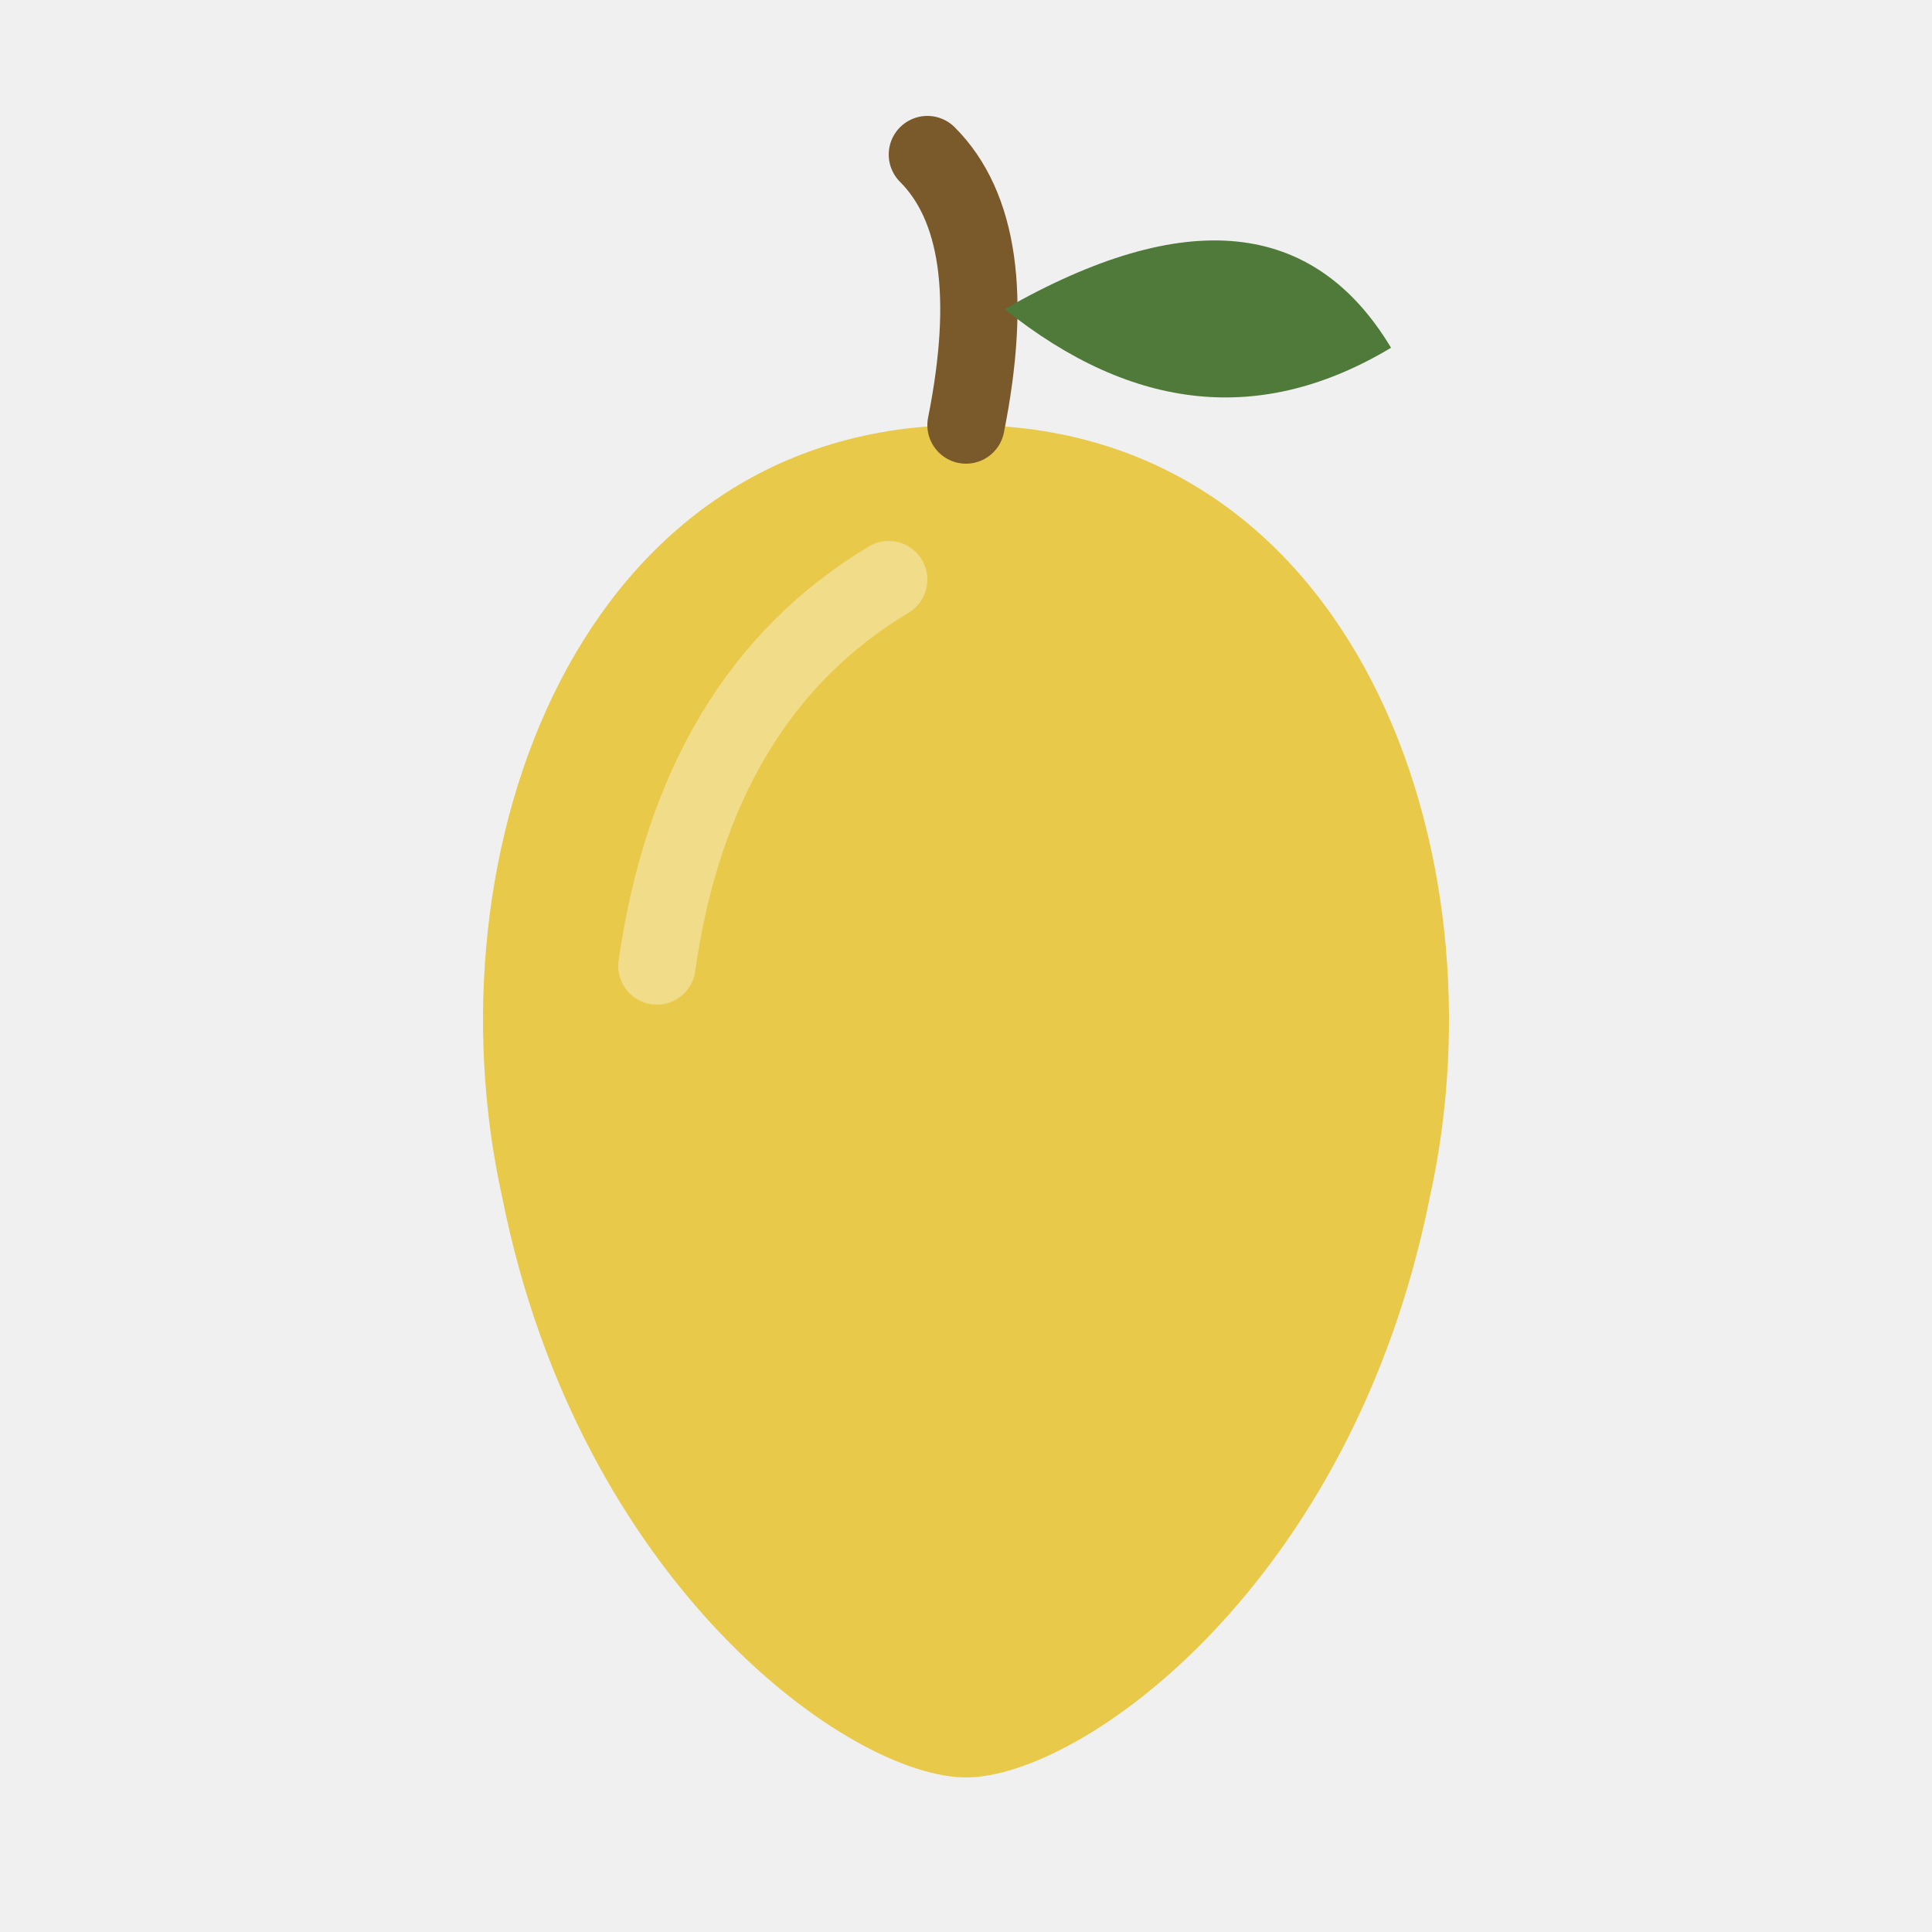
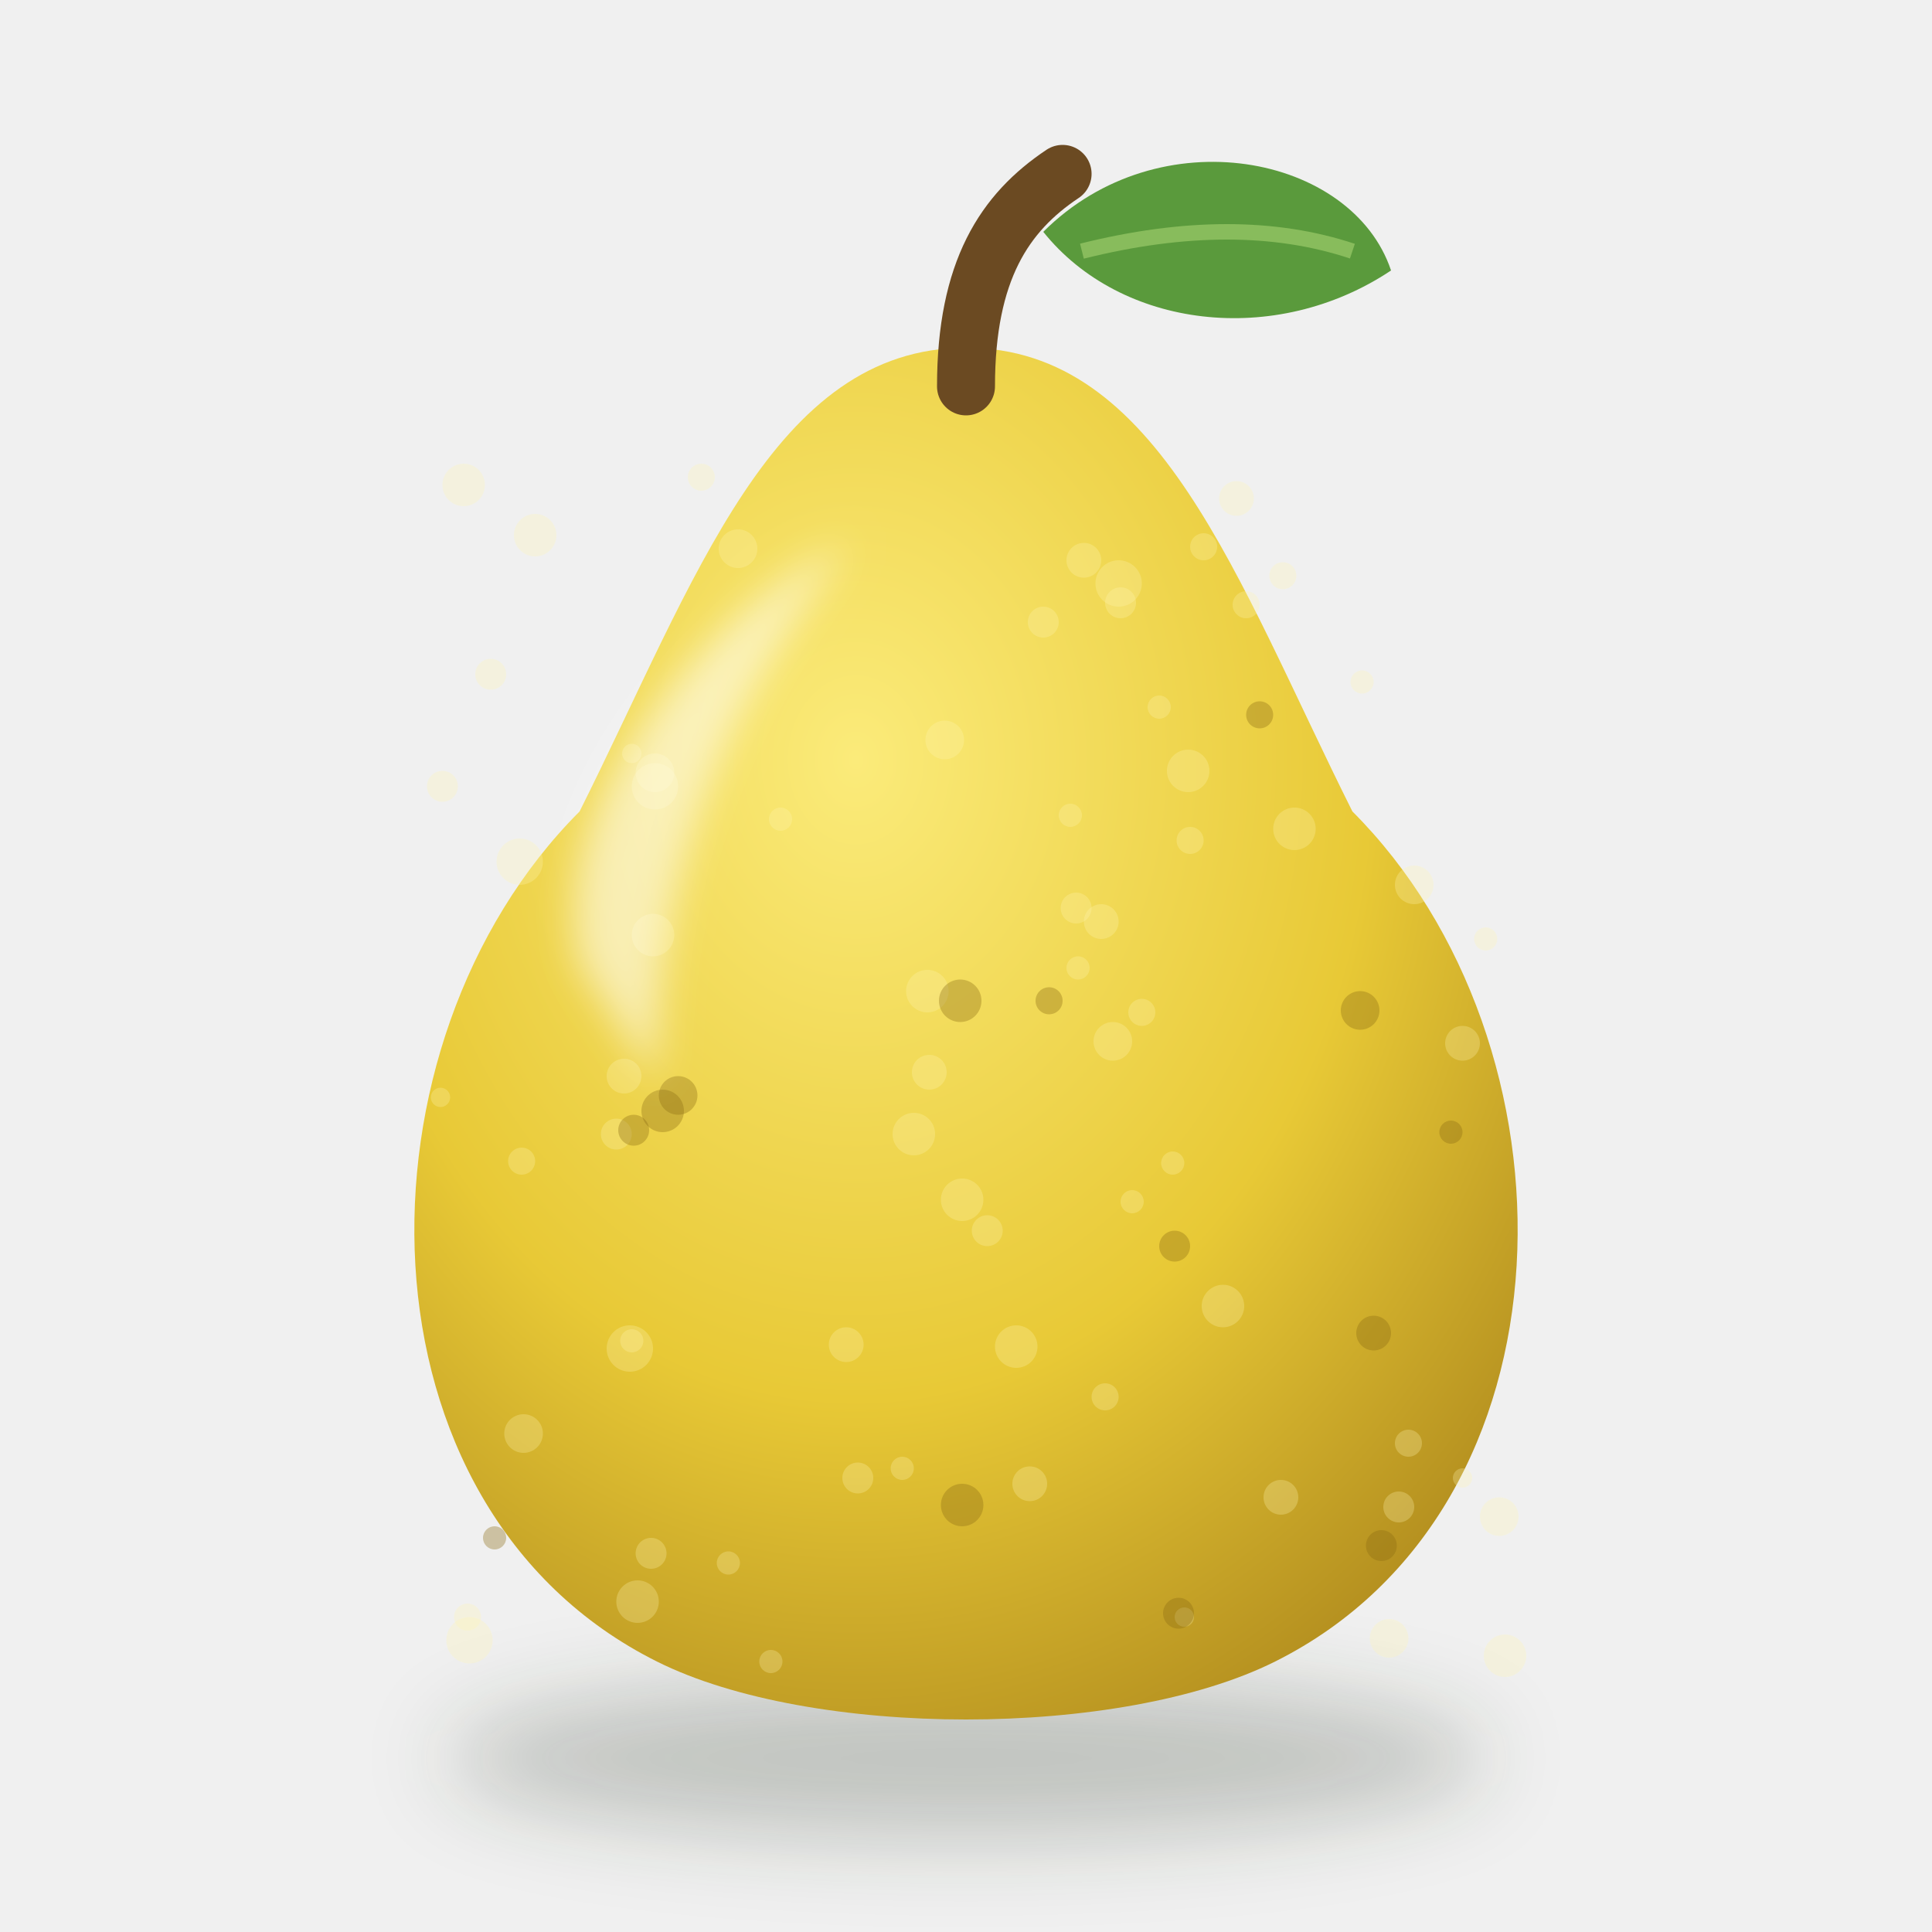
<svg xmlns="http://www.w3.org/2000/svg" viewBox="0 0 100 100">
-   <path d="M50 22 C 30 22, 22 44, 26 62 C 30 82, 44 92, 50 92 C 56 92, 70 82, 74 62 C 78 44, 70 22, 50 22 Z" fill="#e9c94a" />
-   <path d="M50 22 q 2 -10 -2 -14" stroke="#7a5a2a" stroke-width="4" stroke-linecap="round" fill="none" />
-   <path d="M52 16 q 14 -8 20 2 q -10 6 -20 -2" fill="#4f7a3a" />
-   <path d="M34 50 q 2 -14 12 -20" stroke="#fff" stroke-opacity=".35" stroke-width="4" fill="none" stroke-linecap="round" />
+   <defs>
+     <filter id="b2" x="-30%" y="-60%" width="160%" height="220%">
+       <feGaussianBlur stdDeviation="2.2" />
+     </filter>
+     <filter id="b1" x="-30%" y="-30%" width="160%" height="160%">
+       <feGaussianBlur stdDeviation="1" />
+     </filter>
+     <radialGradient id="ay" cx="0.4" cy="0.3" r="0.85">
+       <stop offset="0" stop-color="#fbeb7a" />
+       <stop offset="0.55" stop-color="#e8c936" />
+       <stop offset="1" stop-color="#a8821a" />
+     </radialGradient>
+   </defs>
+   <ellipse cx="50" cy="91" rx="27" ry="4.2" fill="#1b2a14" opacity="0.22" filter="url(#b2)" />
+   <path d="M50 18 C60 18 64 30 70 42 C82 54 82 78 66 86 C58 90 42 90 34 86 C18 78 18 54 30 42 C36 30 40 18 50 18Z" fill="url(#ay)" />
+   <circle cx="47.3" cy="58.7" r="1.1" fill="#fff6b0" opacity=".28" />
+   <circle cx="48.1" cy="55.5" r="0.9" fill="#fff6b0" opacity=".28" />
+   <circle cx="32.3" cy="55.7" r="0.9" fill="#fff6b0" opacity=".28" />
+   <circle cx="66.4" cy="29.8" r="0.7" fill="#fff6b0" opacity=".28" />
+   <circle cx="27.1" cy="74.2" r="1" fill="#fff6b0" opacity=".28" />
+   <circle cx="24.3" cy="84.9" r="1.2" fill="#fff6b0" opacity=".28" />
+   <circle cx="58.6" cy="62.2" r="0.6" fill="#fff6b0" opacity=".28" />
+   <circle cx="22.8" cy="56.8" r="0.5" fill="#fff6b0" opacity=".28" />
+   <circle cx="32.7" cy="39" r="0.5" fill="#fff6b0" opacity=".28" />
+   <circle cx="48" cy="51.3" r="1.1" fill="#fff6b0" opacity=".28" />
+   <circle cx="51.1" cy="63.7" r="0.8" fill="#fff6b0" opacity=".28" />
+   <circle cx="59.1" cy="52.4" r="0.7" fill="#fff6b0" opacity=".28" />
+   <circle cx="77.9" cy="85.7" r="1.1" fill="#fff6b0" opacity=".28" />
+   <circle cx="61.6" cy="43.5" r="0.7" fill="#fff6b0" opacity=".28" />
+   <circle cx="38.2" cy="28.4" r="1" fill="#fff6b0" opacity=".28" />
+   <circle cx="44.4" cy="76.5" r="0.8" fill="#fff6b0" opacity=".28" />
+   <circle cx="75.7" cy="76.5" r="0.5" fill="#fff6b0" opacity=".28" />
+   <circle cx="33.7" cy="80.4" r="0.8" fill="#fff6b0" opacity=".28" />
+   <circle cx="76.9" cy="48.6" r="0.6" fill="#fff6b0" opacity=".28" />
+   <circle cx="57.2" cy="72.3" r="0.7" fill="#fff6b0" opacity=".28" />
+   <circle cx="26.9" cy="44.6" r="1.2" fill="#fff6b0" opacity=".28" />
+   <circle cx="64.5" cy="31.3" r="0.7" fill="#fff6b0" opacity=".28" />
+   <circle cx="27.7" cy="27.7" r="1.1" fill="#fff6b0" opacity=".28" />
+   <circle cx="31.9" cy="58.7" r="0.8" fill="#fff6b0" opacity=".28" />
+   <circle cx="32.7" cy="69.4" r="0.6" fill="#fff6b0" opacity=".28" />
+   <circle cx="58" cy="31.2" r="0.8" fill="#fff6b0" opacity=".28" />
+   <circle cx="33.9" cy="40.7" r="1.2" fill="#fff6b0" opacity=".28" />
+   <circle cx="67" cy="42.9" r="1.1" fill="#fff6b0" opacity=".28" />
+   <circle cx="33.8" cy="48.4" r="1.1" fill="#fff6b0" opacity=".28" />
+   <circle cx="57.9" cy="30.2" r="1.2" fill="#fff6b0" opacity=".28" />
+   <circle cx="33.9" cy="40" r="1" fill="#fff6b0" opacity=".28" />
+   <circle cx="40.4" cy="42.4" r="0.6" fill="#fff6b0" opacity=".28" />
+   <circle cx="27" cy="60.1" r="0.7" fill="#fff6b0" opacity=".28" />
+   <circle cx="55.7" cy="47" r="0.8" fill="#fff6b0" opacity=".28" />
+   <circle cx="75.7" cy="54" r="0.9" fill="#fff6b0" opacity=".28" />
+   <circle cx="70.5" cy="35.3" r="0.6" fill="#fff6b0" opacity=".28" />
+   <circle cx="72.9" cy="74.7" r="0.7" fill="#fff6b0" opacity=".28" />
+   <circle cx="32.6" cy="69.8" r="1.2" fill="#fff6b0" opacity=".28" />
+   <circle cx="33" cy="82.9" r="1.1" fill="#fff6b0" opacity=".28" />
+   <circle cx="55.8" cy="50.1" r="0.6" fill="#fff6b0" opacity=".28" />
+   <circle cx="24.2" cy="83.7" r="0.7" fill="#fff6b0" opacity=".28" />
+   <circle cx="61.5" cy="39.9" r="1.1" fill="#fff6b0" opacity=".28" />
+   <circle cx="55.4" cy="42.2" r="0.6" fill="#fff6b0" opacity=".28" />
+   <circle cx="62.3" cy="28.3" r="0.7" fill="#fff6b0" opacity=".28" />
+   <circle cx="53.3" cy="76.8" r="0.9" fill="#fff6b0" opacity=".28" />
+   <circle cx="37.7" cy="80.9" r="0.6" fill="#fff6b0" opacity=".28" />
+   <circle cx="22.9" cy="40.7" r="0.8" fill="#fff6b0" opacity=".28" />
+   <circle cx="25.4" cy="34.9" r="0.8" fill="#fff6b0" opacity=".28" />
+   <circle cx="54" cy="32.2" r="0.8" fill="#fff6b0" opacity=".28" />
+   <circle cx="71.9" cy="84.8" r="1" fill="#fff6b0" opacity=".28" />
+   <circle cx="60.7" cy="60.2" r="0.6" fill="#fff6b0" opacity=".28" />
+   <circle cx="24" cy="25.1" r="1.1" fill="#fff6b0" opacity=".28" />
+   <circle cx="61.3" cy="83.7" r="0.5" fill="#fff6b0" opacity=".28" />
+   <circle cx="57.6" cy="53.9" r="1" fill="#fff6b0" opacity=".28" />
+   <circle cx="39.9" cy="86" r="0.6" fill="#fff6b0" opacity=".28" />
+   <circle cx="52.6" cy="69.7" r="1.1" fill="#fff6b0" opacity=".28" />
+   <circle cx="63.3" cy="67.6" r="1.1" fill="#fff6b0" opacity=".28" />
+   <circle cx="73.2" cy="45.8" r="1" fill="#fff6b0" opacity=".28" />
+   <circle cx="72.4" cy="78" r="0.8" fill="#fff6b0" opacity=".28" />
+   <circle cx="66.3" cy="77.5" r="0.9" fill="#fff6b0" opacity=".28" />
+   <circle cx="57" cy="47.7" r="0.9" fill="#fff6b0" opacity=".28" />
+   <circle cx="56.1" cy="29" r="0.9" fill="#fff6b0" opacity=".28" />
+   <circle cx="77.6" cy="78.5" r="1" fill="#fff6b0" opacity=".28" />
+   <circle cx="43.8" cy="69.6" r="0.9" fill="#fff6b0" opacity=".28" />
+   <circle cx="46.7" cy="76" r="0.6" fill="#fff6b0" opacity=".28" />
+   <circle cx="64" cy="25.8" r="0.9" fill="#fff6b0" opacity=".28" />
+   <circle cx="48.9" cy="38.3" r="1" fill="#fff6b0" opacity=".28" />
+   <circle cx="49.8" cy="62.1" r="1.1" fill="#fff6b0" opacity=".28" />
+   <circle cx="36.3" cy="24.7" r="0.7" fill="#fff6b0" opacity=".28" />
+   <circle cx="60" cy="36.6" r="0.6" fill="#fff6b0" opacity=".28" />
+   <circle cx="71.1" cy="69" r="0.9" fill="#8a6a10" opacity=".35" />
+   <circle cx="70.4" cy="52.3" r="1" fill="#8a6a10" opacity=".35" />
+   <circle cx="34.3" cy="57.5" r="1.1" fill="#8a6a10" opacity=".35" />
+   <circle cx="71.5" cy="80" r="0.8" fill="#8a6a10" opacity=".35" />
+   <circle cx="54.3" cy="51.8" r="0.7" fill="#8a6a10" opacity=".35" />
+   <circle cx="49.8" cy="77.9" r="1.1" fill="#8a6a10" opacity=".35" />
+   <circle cx="61" cy="83.5" r="0.8" fill="#8a6a10" opacity=".35" />
+   <circle cx="32.8" cy="58.5" r="0.8" fill="#8a6a10" opacity=".35" />
+   <circle cx="35.1" cy="56.7" r="1" fill="#8a6a10" opacity=".35" />
+   <circle cx="49.7" cy="51.8" r="1.1" fill="#8a6a10" opacity=".35" />
+   <circle cx="75.1" cy="58.6" r="0.6" fill="#8a6a10" opacity=".35" />
+   <circle cx="25.6" cy="79.6" r="0.6" fill="#8a6a10" opacity=".35" />
+   <circle cx="60.8" cy="64.5" r="0.8" fill="#8a6a10" opacity=".35" />
+   <circle cx="65.2" cy="37" r="0.7" fill="#8a6a10" opacity=".35" />
+   <path d="M30 50 C28 42 36 32 44 28 C38 36 34 44 34 56Z" fill="#fff" opacity="0.55" filter="url(#b1)" />
+   <path d="M50 20 C50 14 52 11 55 9" stroke="#6b4a22" stroke-width="3" fill="none" stroke-linecap="round" />
+   <path d="M54 12 C60 6 70 8 72 14 C66 18 58 17 54 12Z" fill="#5a9a3c" />
+   <path d="M56 13 Q64 11 70 13" stroke="#9ccb6a" stroke-opacity=".7" stroke-width=".8" fill="none" />
</svg>
